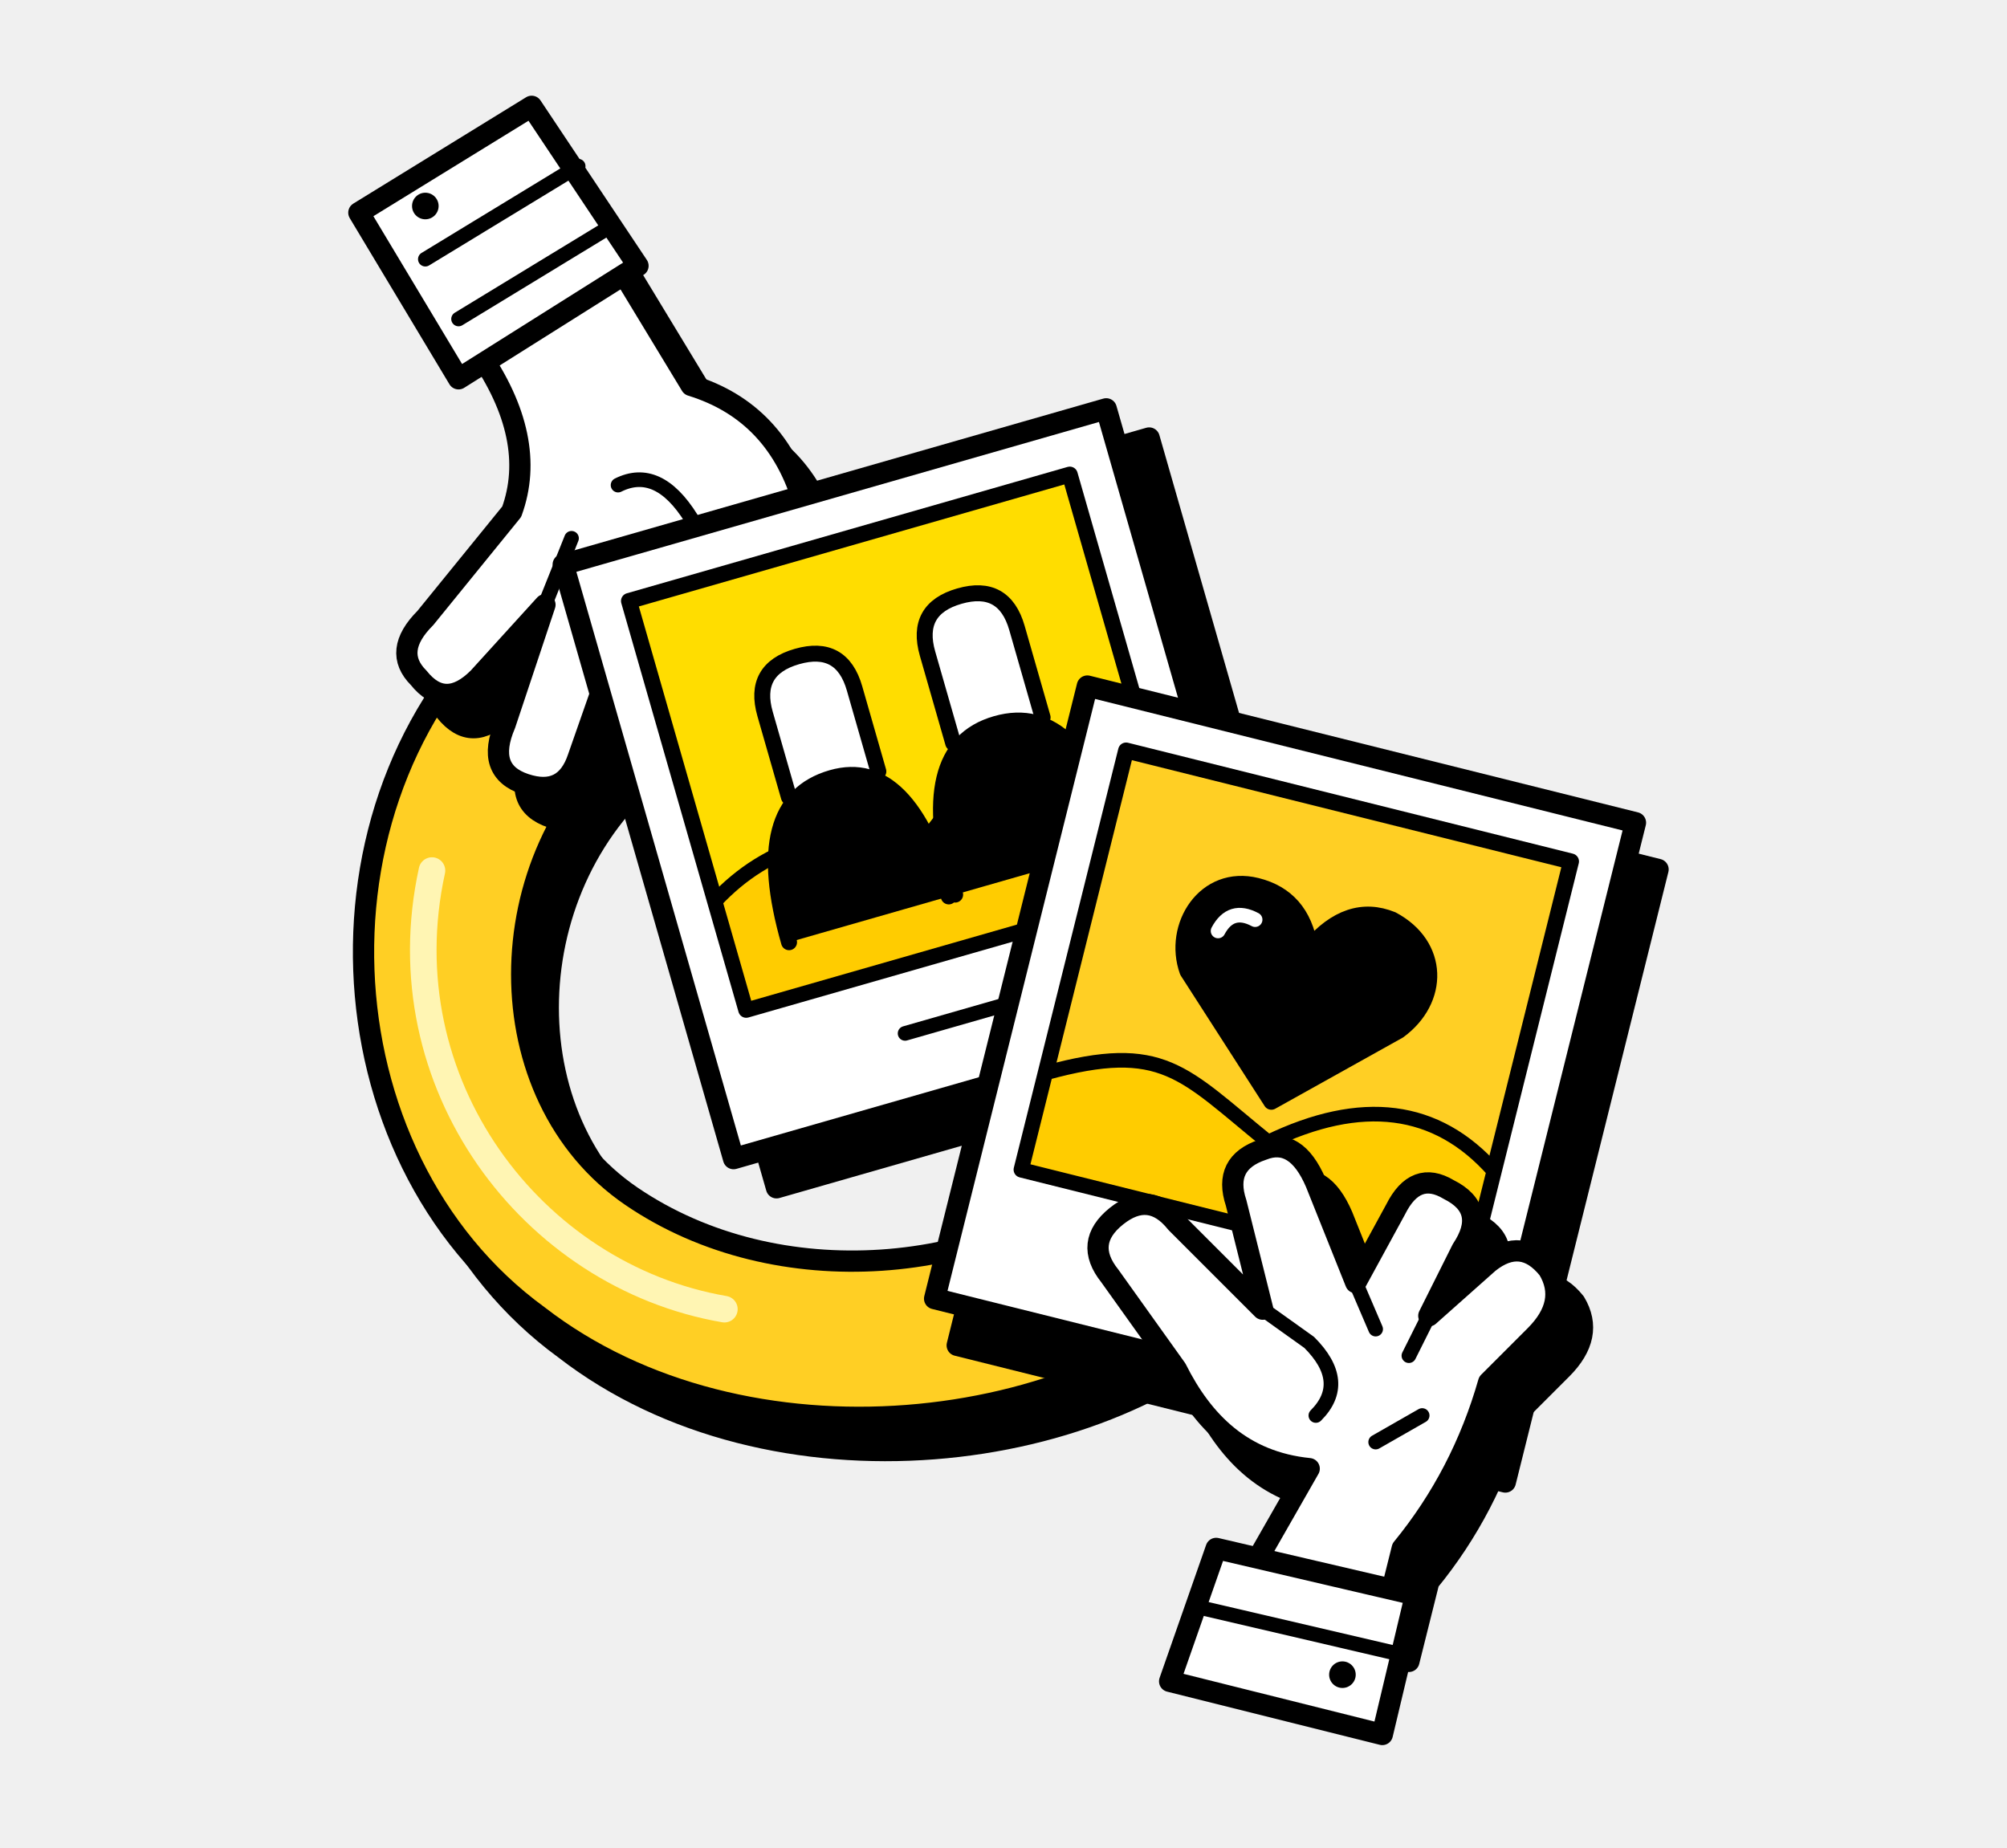
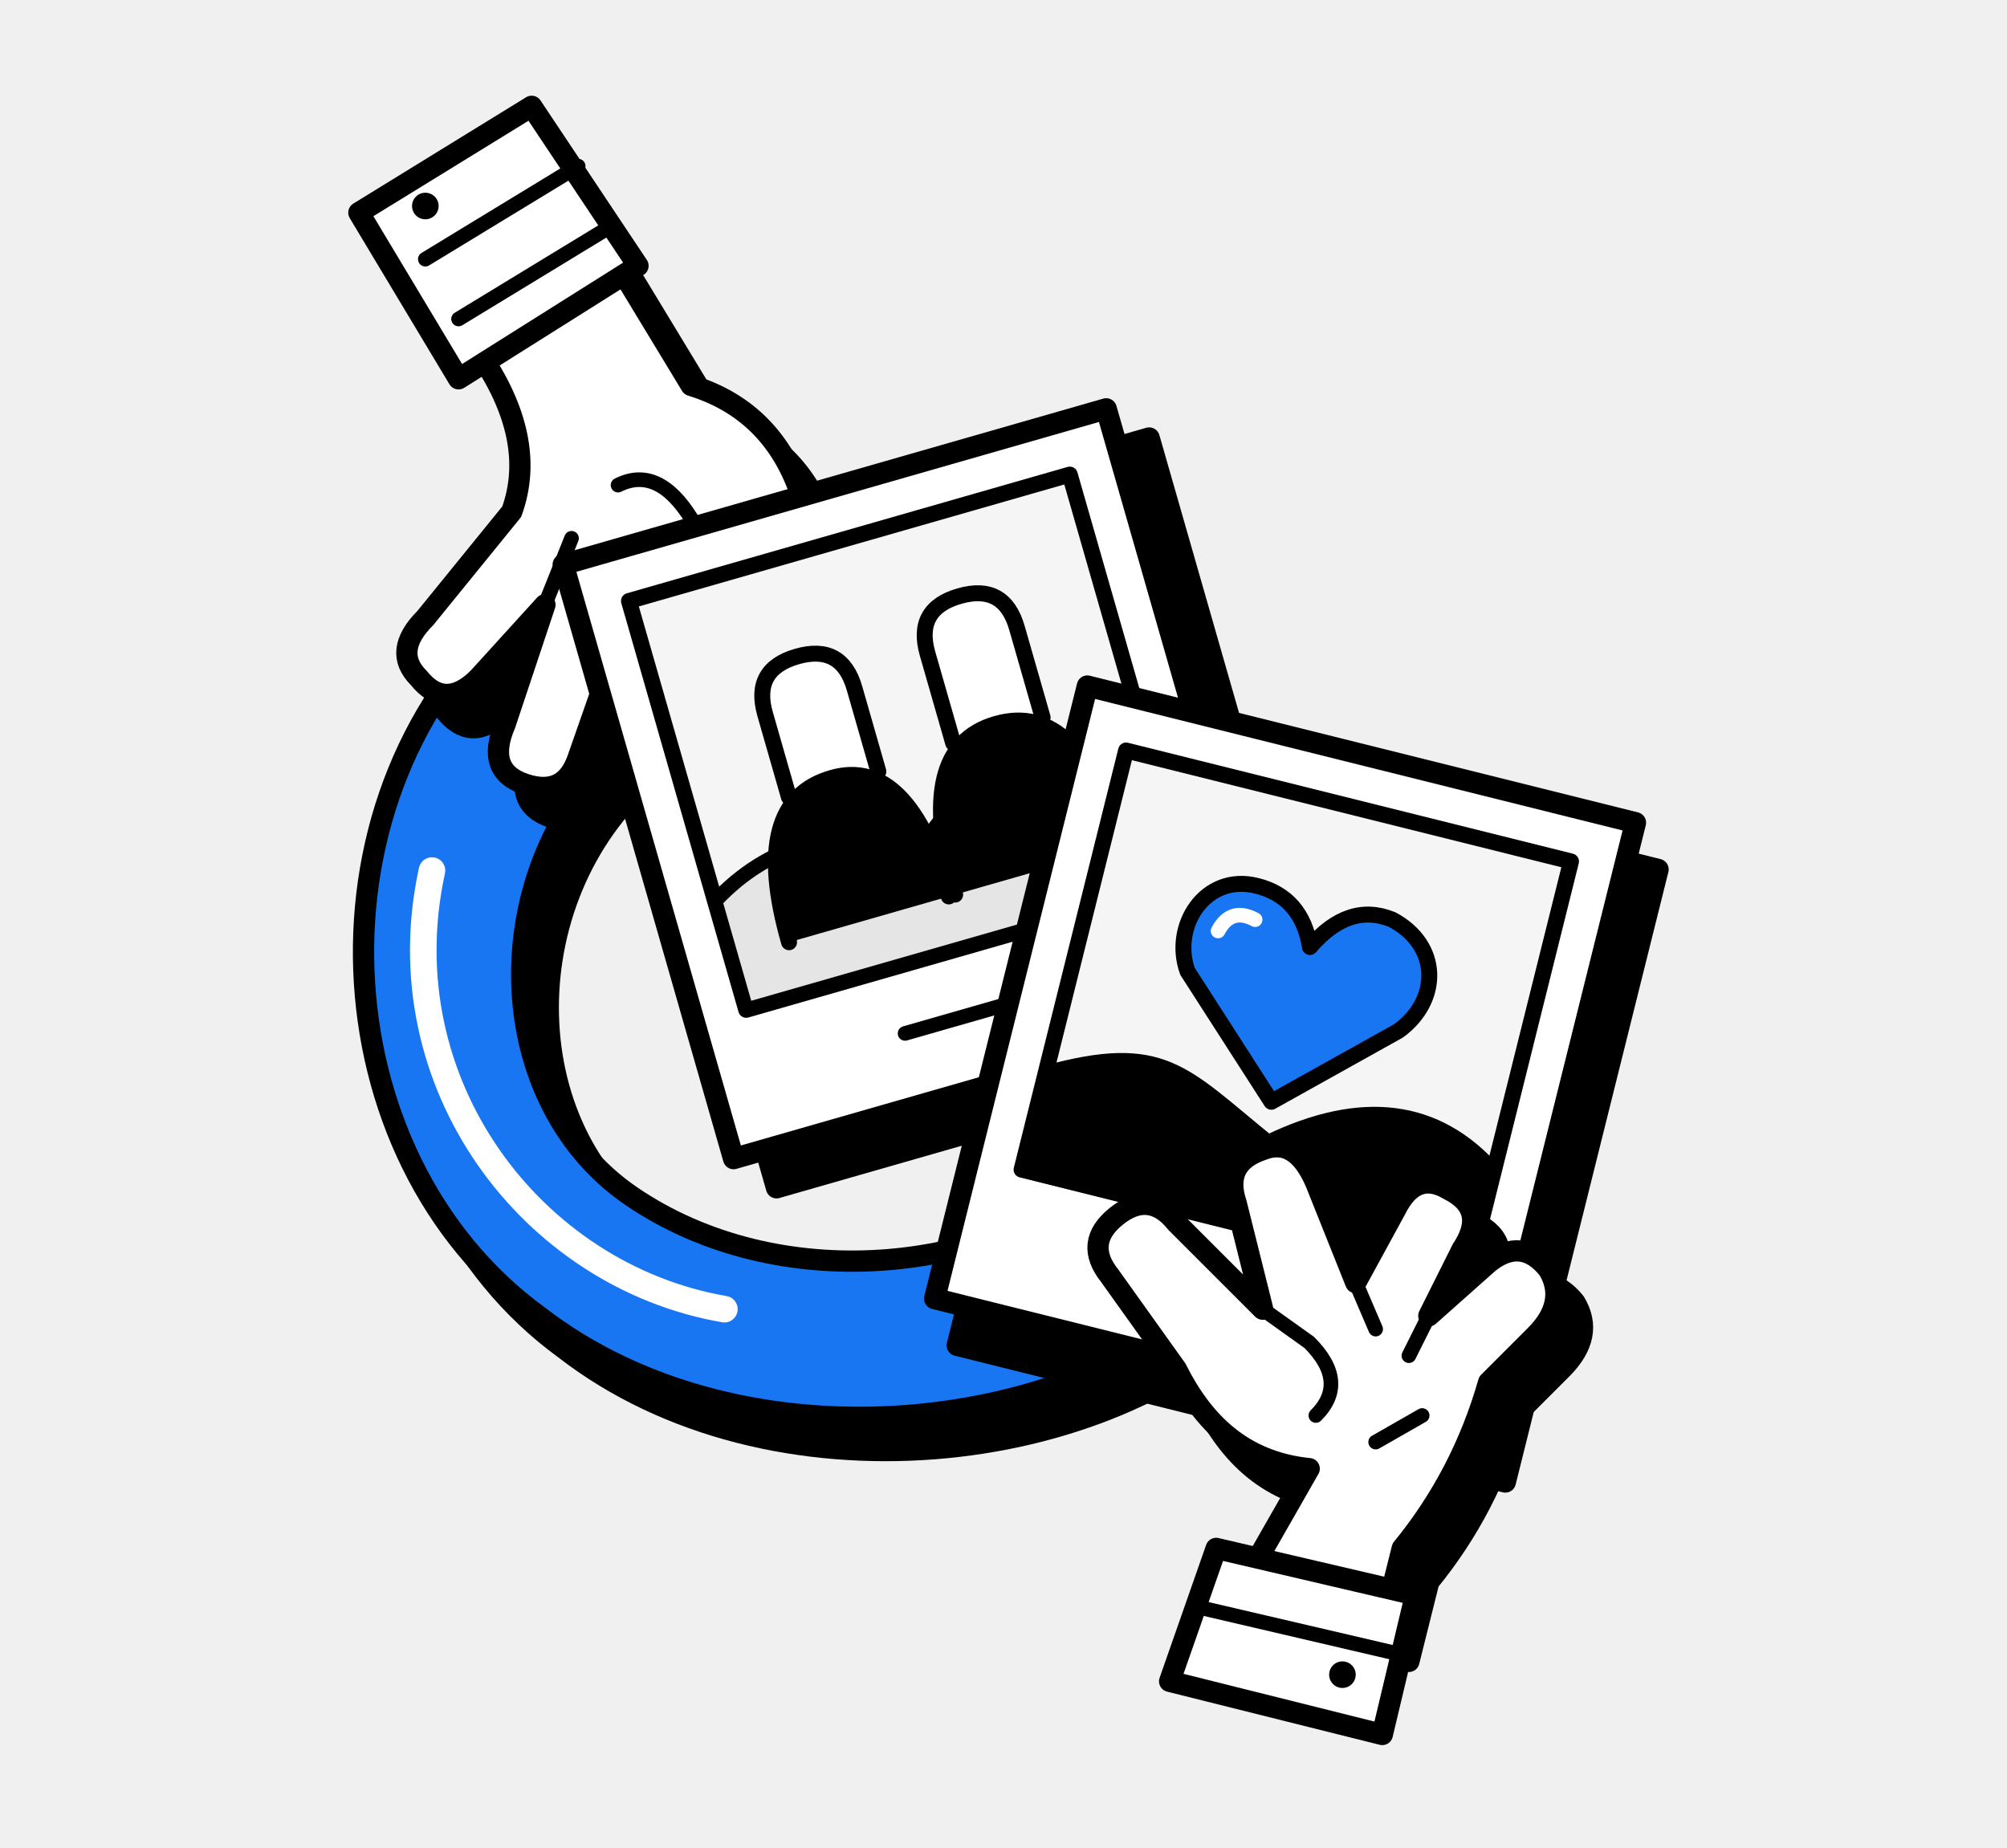
<svg xmlns="http://www.w3.org/2000/svg" width="302" height="278" viewBox="0 0 302 278" fill="none">
  <g stroke="#000000" stroke-width="3.2" stroke-linecap="round" stroke-linejoin="round">
    <path d="M78 91C45 119 48 174 81 198C112 222 163 216 186 192L168 176C149 192 117 195 95 180C73 165 73 129 95 111Z" fill="#000000" transform="translate(4 5)" />
-     <path d="M78 91C45 119 48 174 81 198C112 222 163 216 186 192L168 176C149 192 117 195 95 180C73 165 73 129 95 111Z" fill="#FFCF24" />
-     <path d="M78 91L95 111L81 113L67 101Z" fill="#FFCC00" />
-     <path d="M168 176L168 194L186 192Z" fill="#FFCC00" />
-     <path d="M65 131C58 163 80 192 109 197" stroke="#FFF5B3" stroke-width="4" />
+     <path d="M78 91C45 119 48 174 81 198C112 222 163 216 186 192L168 176C149 192 117 195 95 180C73 165 73 129 95 111Z" fill="#1876F2" />
+     <path d="M78 91L95 111L81 113L67 101Z" fill="#000000" />
+     <path d="M168 176L168 194L186 192Z" fill="#000000" />
+     <path d="M65 131C58 163 80 192 109 197" stroke="#FFFFFF" stroke-width="4" />
    <path d="M84 25L104 58Q117 62 121 76L127 96Q129 102 123 104Q117 106 114 100L108 88L107 109Q107 116 101 116Q95 116 95 109L94 94L87 114Q85 120 79 118Q73 116 76 109L82 91L72 102Q67 107 63 102Q59 98 64 93L77 77Q81 66 72 53L65 41Z" fill="#000000" transform="translate(4 5)" />
    <path d="M84 25L104 58Q117 62 121 76L127 96Q129 102 123 104Q117 106 114 100L108 88L107 109Q107 116 101 116Q95 116 95 109L94 94L87 114Q85 120 79 118Q73 116 76 109L82 91L72 102Q67 107 63 102Q59 98 64 93L77 77Q81 66 72 53L65 41Z" fill="#FFFFFF" />
    <path d="M108 88L104 78Q99 70 93 73M94 94L93 84M82 91L86 81" stroke-width="2.2" />
    <path d="M54 32L80 16L96 40L69 57Z" fill="#FFFFFF" />
    <path d="M64 39L87 25M69 48L92 34" stroke-width="2.2" />
    <circle cx="64" cy="31" r="2" fill="#000000" stroke="none" />
    <g transform="rotate(-16 140 118)">
      <path d="M96 71H181V164H96Z" fill="#000000" transform="translate(5 6)" />
      <path d="M96 71H181V164H96Z" fill="#FFFFFF" />
-       <path d="M104 79H173V143H104Z" fill="#FFDD00" stroke-width="2.4" />
-       <path d="M104 126Q119 117 137 126Q153 112 173 126V143H104Z" fill="#FFCC00" stroke-width="2.2" />
+       <path d="M104 79H173V143H104Z" fill="#F5F5F5" stroke-width="2.4" />
+       <path d="M104 126Q119 117 137 126Q153 112 173 126V143H104Z" fill="#E5E5E5" stroke-width="2.2" />
      <path d="M119 114V101Q119 94 126 94Q133 94 133 101V114M145 113V99Q145 92 152 92Q159 92 159 99V113" fill="#FFFFFF" stroke-width="2.4" />
      <path d="M113 135Q113 113 126 113Q138 113 138 135M139 135Q139 112 152 112Q165 112 165 135" fill="#000000" stroke-width="2.4" />
      <path d="M126 153H150" stroke-width="2.2" />
    </g>
    <g transform="rotate(14 193 159)">
      <path d="M151 112H236V207H151Z" fill="#000000" transform="translate(5 6)" />
      <path d="M151 112H236V207H151Z" fill="#FFFFFF" />
-       <path d="M159 120H228V185H159Z" fill="#FFCF24" stroke-width="2.4" />
-       <path d="M159 170C175 161 179 165 194 172Q212 157 228 168V185H159Z" fill="#FFCC00" stroke-width="2.2" />
-       <path d="M176 150C172 144 175 135 183 135Q190 135 193 142Q197 134 204 135C212 137 214 145 209 151L193 166Z" fill="#000000" stroke-width="2.4" />
+       <path d="M159 120H228V185H159Z" fill="#F5F5F5" stroke-width="2.4" />
+       <path d="M159 170C175 161 179 165 194 172Q212 157 228 168V185H159Z" fill="#000000" stroke-width="2.2" />
+       <path d="M176 150C172 144 175 135 183 135Q190 135 193 142Q197 134 204 135C212 137 214 145 209 151L193 166Z" fill="#1876F2" stroke-width="2.4" />
      <path d="M179 143Q180 139 184 140" stroke="#FFFFFF" stroke-width="2.2" />
      <path d="M182 196H205" stroke-width="2.2" />
    </g>
    <path d="M185 242L197 221C187 220 181 214 177 206L167 192Q163 187 168 183Q173 179 177 184L190 197L186 181Q184 175 190 173Q195 171 198 178L204 193L210 182Q213 176 218 179Q224 182 220 188L215 198L224 190Q229 186 233 191Q236 196 231 201L224 208Q220 222 211 233L208 245Z" fill="#000000" transform="translate(4 5)" />
    <path d="M185 242L197 221C187 220 181 214 177 206L167 192Q163 187 168 183Q173 179 177 184L190 197L186 181Q184 175 190 173Q195 171 198 178L204 193L210 182Q213 176 218 179Q224 182 220 188L215 198L224 190Q229 186 233 191Q236 196 231 201L224 208Q220 222 211 233L208 245Z" fill="#FFFFFF" />
    <path d="M190 197L197 202Q203 208 198 213M204 193L207 200M215 198L212 204M207 217L214 213" stroke-width="2.2" />
    <path d="M183 233L213 240L208 261L176 253Z" fill="#FFFFFF" />
    <path d="M181 242L211 249" stroke-width="2.2" />
    <circle cx="202" cy="252" r="2" fill="#000000" stroke="none" />
  </g>
</svg>
